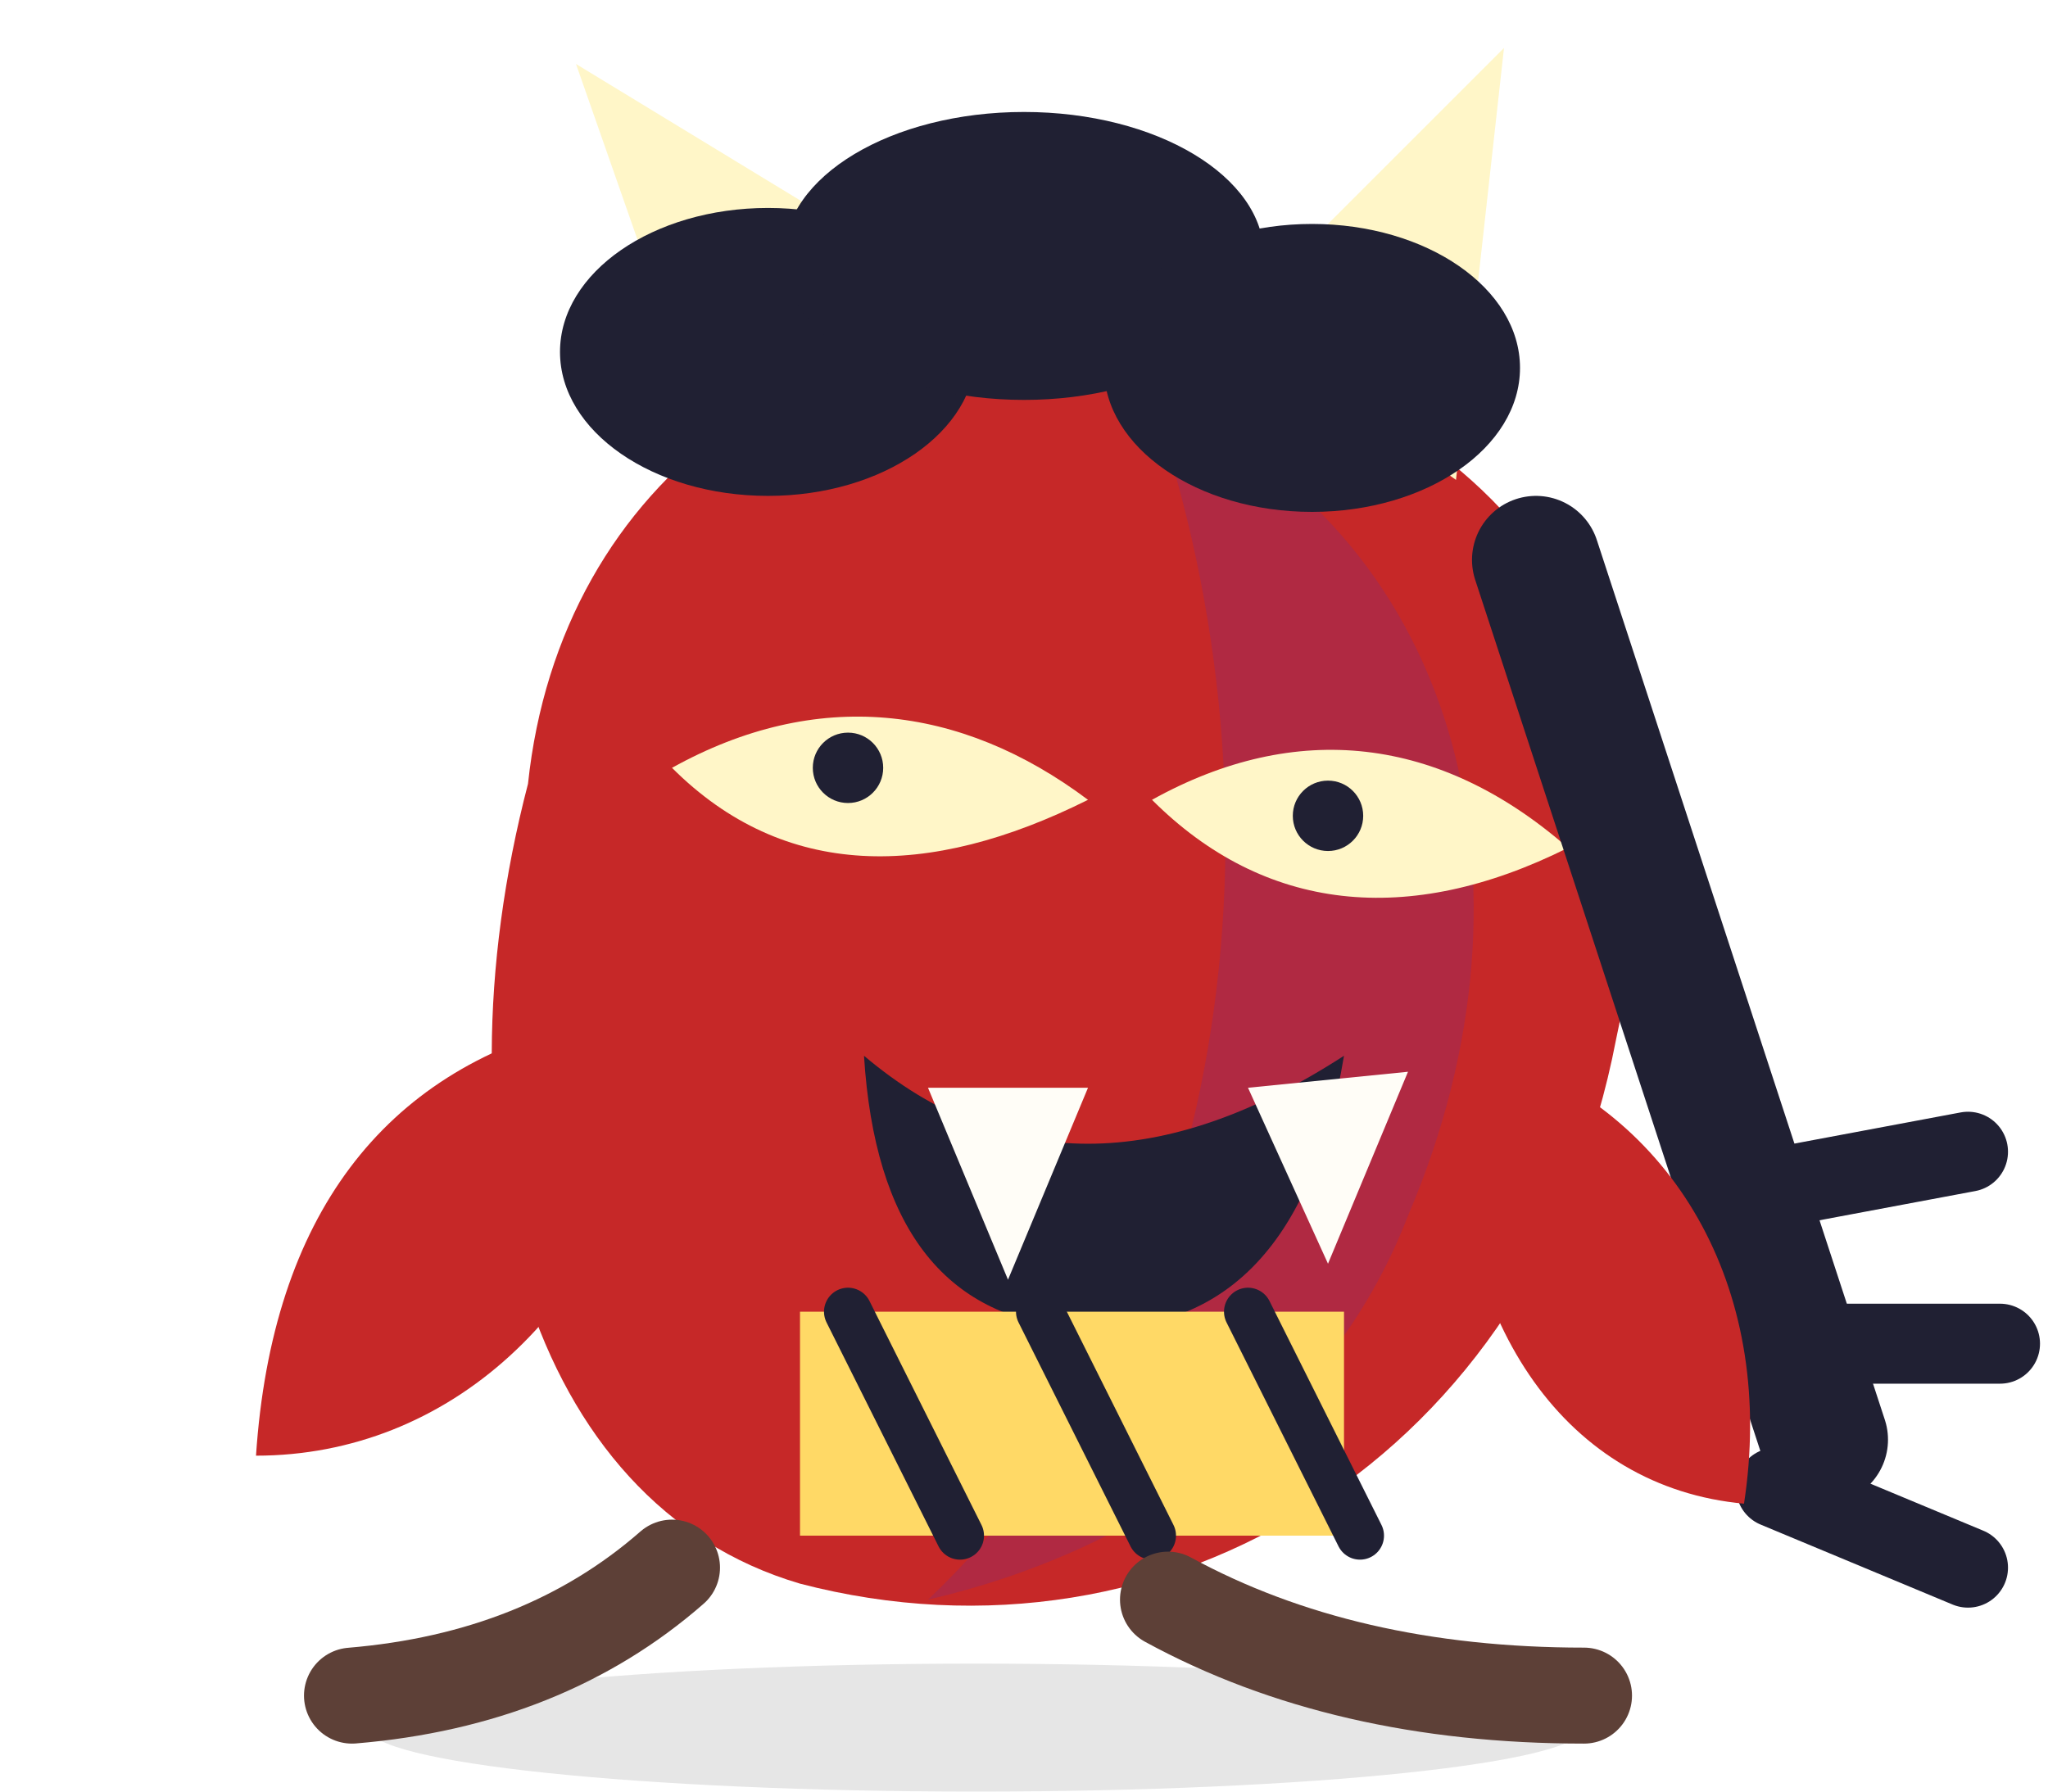
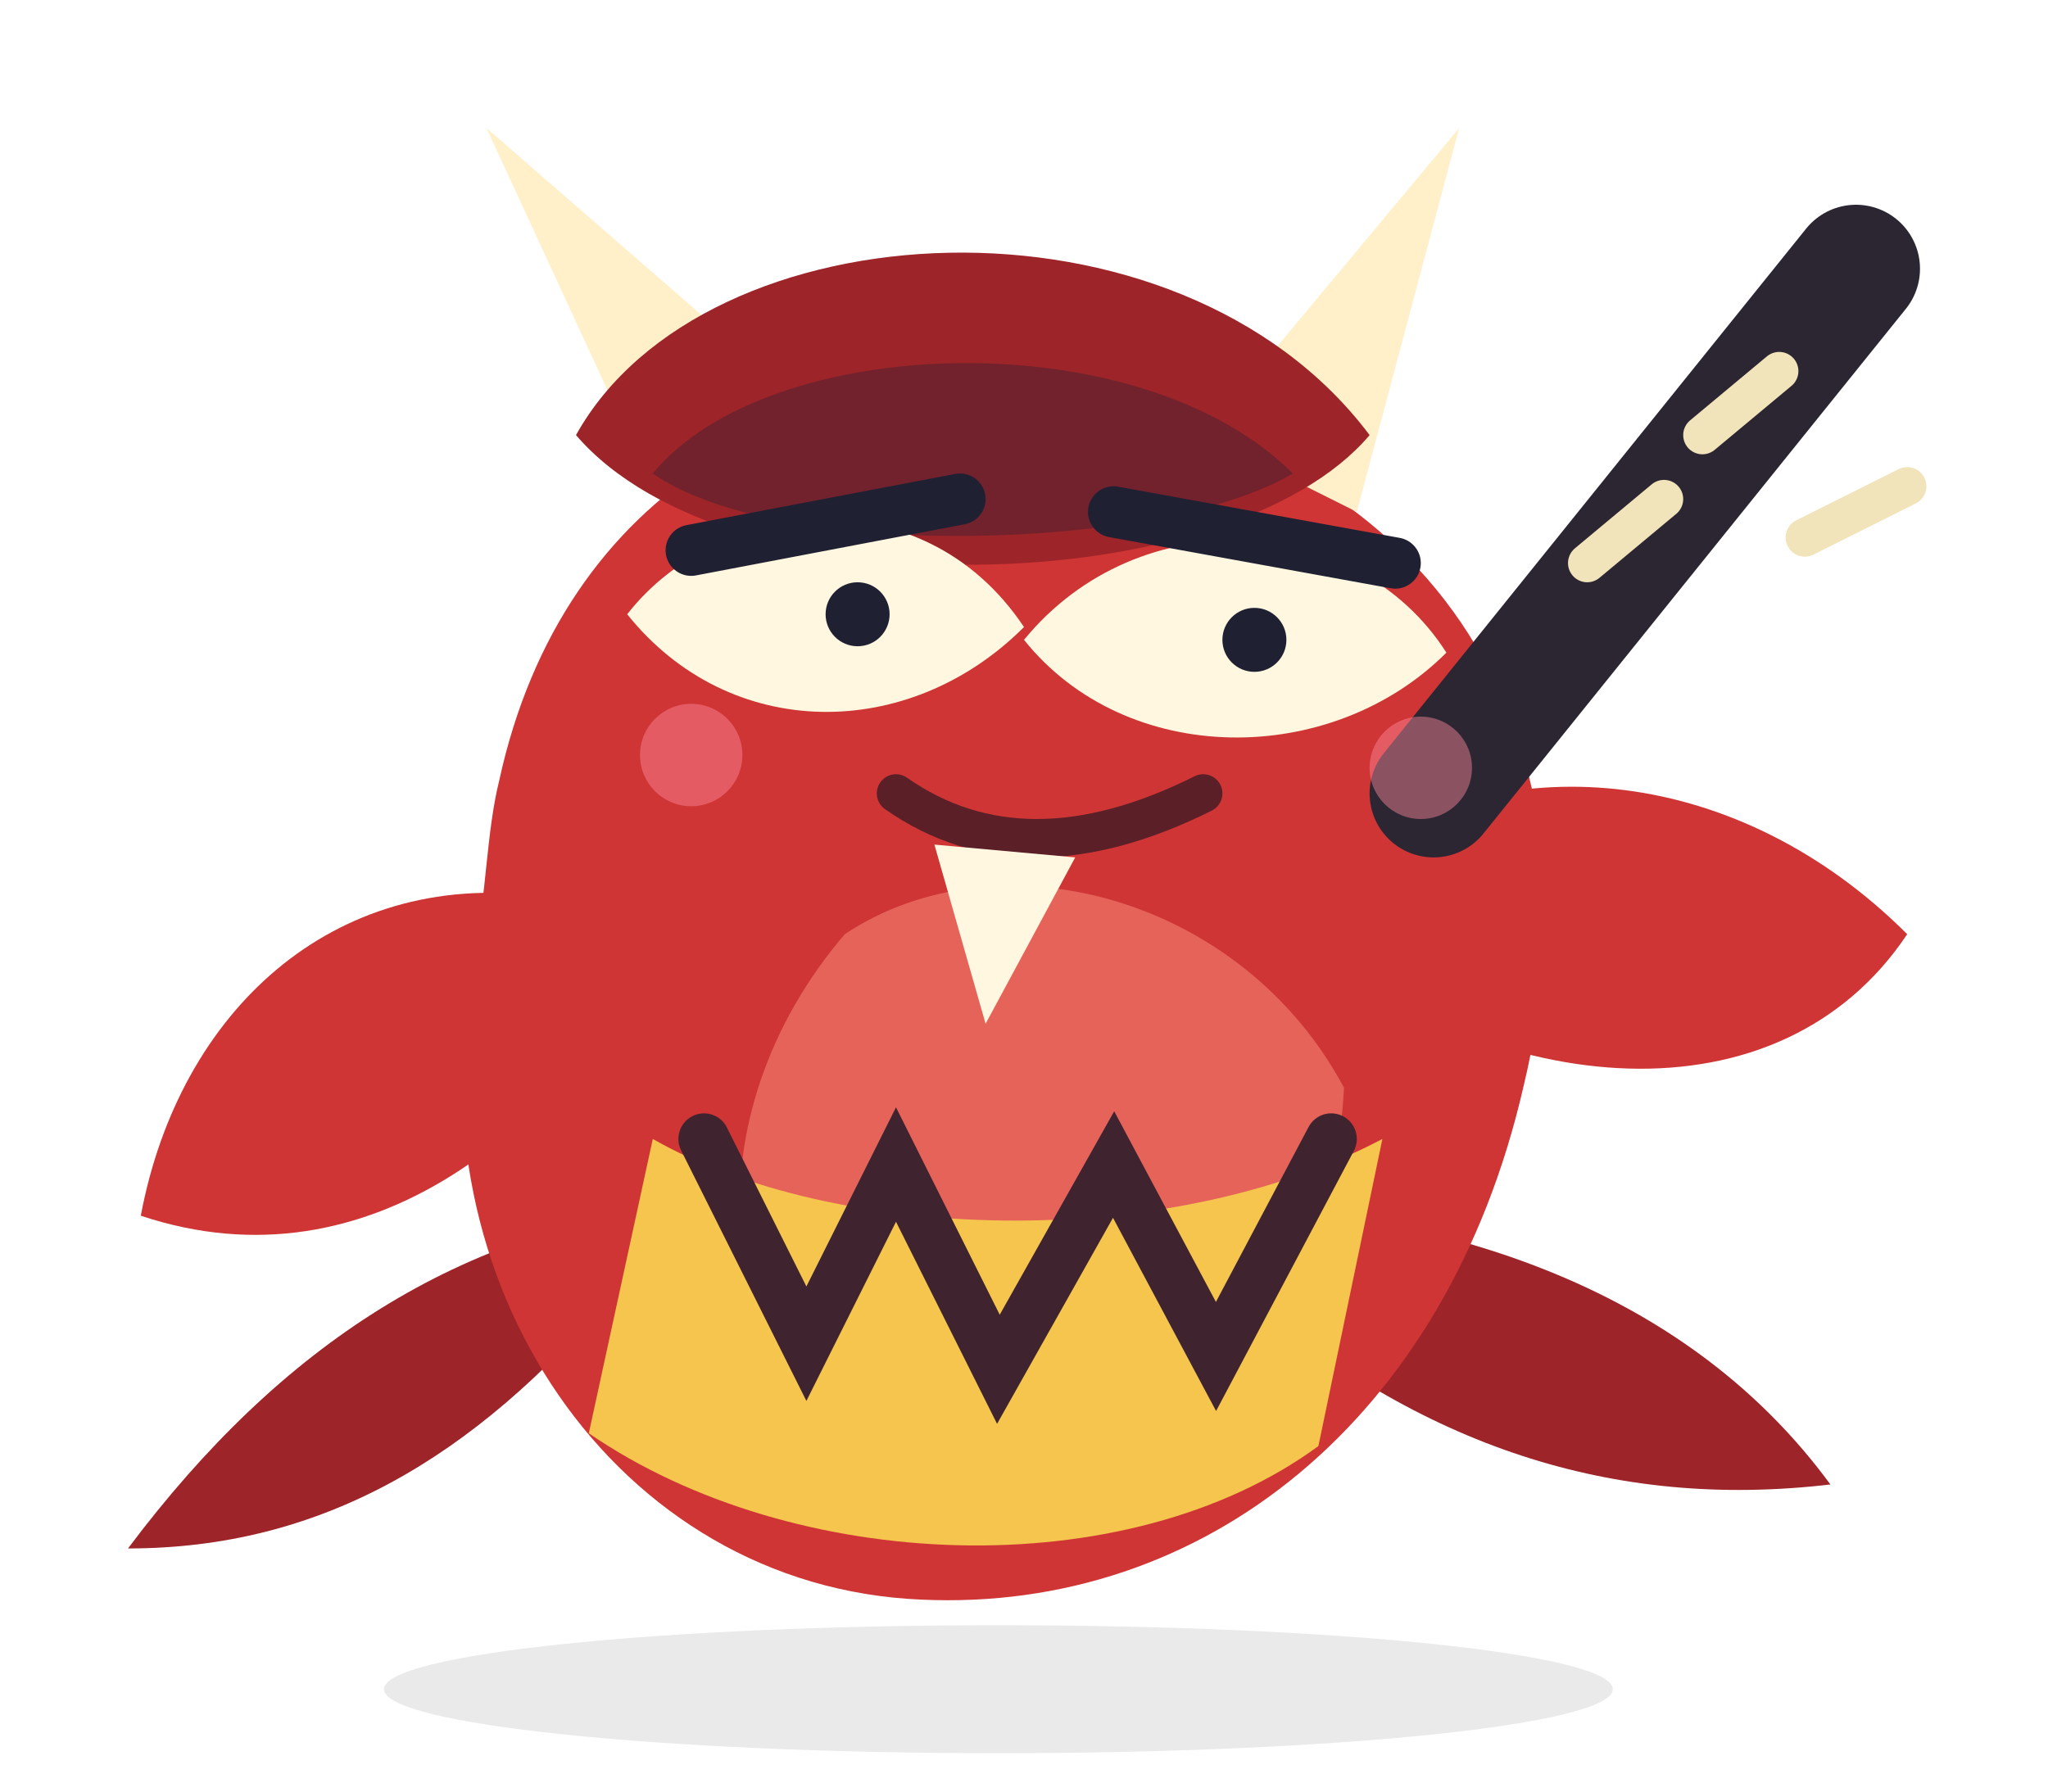
- <svg xmlns="http://www.w3.org/2000/svg" width="128" height="112" viewBox="0 0 128 112">
-   <ellipse cx="61" cy="108" rx="38" ry="4" fill="#000000" opacity="0.1" />
-   <path d="M33 49C35 30 51 18 72 21C95 25 106 42 101 65C96 91 73 105 50 99C33 94 27 72 33 49Z" fill="#c62828" />
-   <path d="M72 25C91 33 97 55 88 76C83 89 71 97 58 100C77 82 81 51 72 25Z" fill="#8b2a6b" opacity="0.38" />
-   <path d="M43 24L36 4L59 18Z" fill="#fff6c8" />
-   <path d="M77 20L94 3L91 30Z" fill="#fff6c8" />
-   <g fill="#202033">
-     <ellipse cx="48" cy="22" rx="13" ry="9" />
-     <ellipse cx="64" cy="16" rx="15" ry="9" />
-     <ellipse cx="82" cy="23" rx="13" ry="9" />
+ <svg xmlns="http://www.w3.org/2000/svg" width="160" height="140" viewBox="0 0 160 140">
+   <defs>
+     <style>
+       .root {
+         transform-origin: 78px 119px;
+         animation: oniBounce 1.2s ease-in-out infinite;
+       }
+       .club {
+         transform-origin: 112px 62px;
+         animation: club 1.2s ease-in-out infinite;
+       }
+       .armL {
+         transform-origin: 50px 76px;
+       }
+       .armR {
+         transform-origin: 101px 72px;
+         animation: arm 1.2s ease-in-out infinite;
+       }
+       @keyframes oniBounce {
+         0%,
+         100% {
+           transform: translateY(0) rotate(-1deg);
+         }
+         50% {
+           transform: translateY(-5px) rotate(2deg);
+         }
+       }
+       @keyframes club {
+         0%,
+         100% {
+           transform: rotate(-8deg);
+         }
+         50% {
+           transform: rotate(12deg);
+         }
+       }
+       @keyframes arm {
+         0%,
+         100% {
+           transform: rotate(0);
+         }
+         50% {
+           transform: rotate(-8deg);
+         }
+       }
+       @media (prefers-reduced-motion: reduce) {
+         .root,
+         .club,
+         .armR {
+           animation: none;
+         }
+       }
+     </style>
+   </defs>
+   <ellipse cx="78" cy="132" rx="48" ry="5" fill="#2d2433" opacity=".1" />
+   <g class="root">
+     <path d="M48 101C37 114 25 121 10 121C22 105 36 96 54 94Z" fill="#9d2428" />
+     <path d="M97 101C111 113 126 118 143 116C132 101 114 95 95 94Z" fill="#9d2428" />
+     <path d="M39 61C44 38 63 28 83 31C111 35 126 56 119 85C113 111 94 126 72 125C48 124 32 100 37 75C38 70 38 65 39 61Z" fill="#cf3535" />
+     <path d="M66 73C78 65 97 70 105 85C104 105 88 118 70 115C55 107 54 87 66 73Z" fill="#ee7568" opacity=".72" />
+     <path class="armL" d="M42 70C26 68 14 79 11 95C29 101 44 88 52 73Z" fill="#cf3535" />
+     <g class="armR">
+       <path d="M105 67C118 58 136 60 149 73C139 88 117 86 101 73Z" fill="#cf3535" />
+       <path class="club" d="M112 62L145 21" stroke="#2b2632" stroke-width="10" stroke-linecap="round" />
+       <path class="club" d="M133 34L139 29M141 42L149 38M124 44L130 39" stroke="#f1e4ba" stroke-width="3" stroke-linecap="round" />
+     </g>
+     <path d="M51 89C65 97 91 98 108 89L103 113C88 124 62 123 46 112Z" fill="#f5c54e" />
+     <path d="M55 89L63 105L70 91L78 107L87 91L95 106L104 89" fill="none" stroke="#3f2430" stroke-width="4" stroke-linecap="round" />
+     <path d="M50 36L38 10L61 30Z" fill="#fff0ca" />
+     <path d="M94 34L114 10L106 40Z" fill="#fff0ca" />
+     <path d="M45 34C55 16 92 14 107 34C96 47 57 48 45 34Z" fill="#9d2428" />
+     <path d="M51 37C60 26 89 25 101 37C91 43 61 44 51 37Z" fill="#202033" opacity=".35" />
+     <path d="M49 48C56 39 72 37 80 49C71 58 57 58 49 48Z" fill="#fff7df" />
+     <path d="M80 50C89 39 106 40 113 51C104 60 88 60 80 50Z" fill="#fff7df" />
+     <circle cx="67" cy="48" r="2.5" fill="#202033" />
+     <circle cx="98" cy="50" r="2.5" fill="#202033" />
+     <path d="M54 43L75 39M87 40L109 44" stroke="#202033" stroke-width="4" stroke-linecap="round" />
+     <path d="M70 62Q80 69 94 62" stroke="#5b1f27" stroke-width="3" stroke-linecap="round" fill="none" />
+     <path d="M73 66L77 80L84 67" fill="#fff7df" />
+     <circle cx="54" cy="59" r="4" fill="#ff8a9c" opacity=".45" />
+     <circle cx="111" cy="60" r="4" fill="#ff8a9c" opacity=".45" />
  </g>
-   <path d="M42 48C51 43 60 44 68 50C58 55 49 55 42 48Z" fill="#fff6c8" />
-   <circle cx="53" cy="48" r="2.2" fill="#202033" />
-   <path d="M72 50C81 45 90 46 98 53C88 58 79 57 72 50Z" fill="#fff6c8" />
-   <circle cx="83" cy="51" r="2.2" fill="#202033" />
-   <path d="M54 66Q67 77 84 66Q81 84 67 83Q55 82 54 66Z" fill="#202033" />
-   <path d="M58 68L63 80L68 68Z" fill="#fffdf7" />
-   <path d="M78 68L83 79L88 67Z" fill="#fffdf7" />
-   <path d="M96 35L114 90" stroke="#202033" stroke-width="8" stroke-linecap="round" />
-   <path d="M107 75L123 72" stroke="#202033" stroke-width="5" stroke-linecap="round" />
-   <path d="M109 84L125 84" stroke="#202033" stroke-width="5" stroke-linecap="round" />
-   <path d="M111 93L123 98" stroke="#202033" stroke-width="5" stroke-linecap="round" />
-   <path d="M36 64C24 67 17 76 16 91C28 91 38 82 41 68Z" fill="#c62828" />
-   <path d="M94 66C105 70 111 81 109 94C98 93 91 83 91 69Z" fill="#c62828" />
-   <path d="M50 82H84V96H50Z" fill="#ffd966" />
-   <path d="M53 82L60 96M65 82L72 96M78 82L85 96" stroke="#202033" stroke-width="3" stroke-linecap="round" />
-   <path d="M42 98Q34 105 22 106" fill="none" stroke="#5d4037" stroke-width="6" stroke-linecap="round" />
-   <path d="M73 100Q84 106 99 106" fill="none" stroke="#5d4037" stroke-width="6" stroke-linecap="round" />
</svg>
